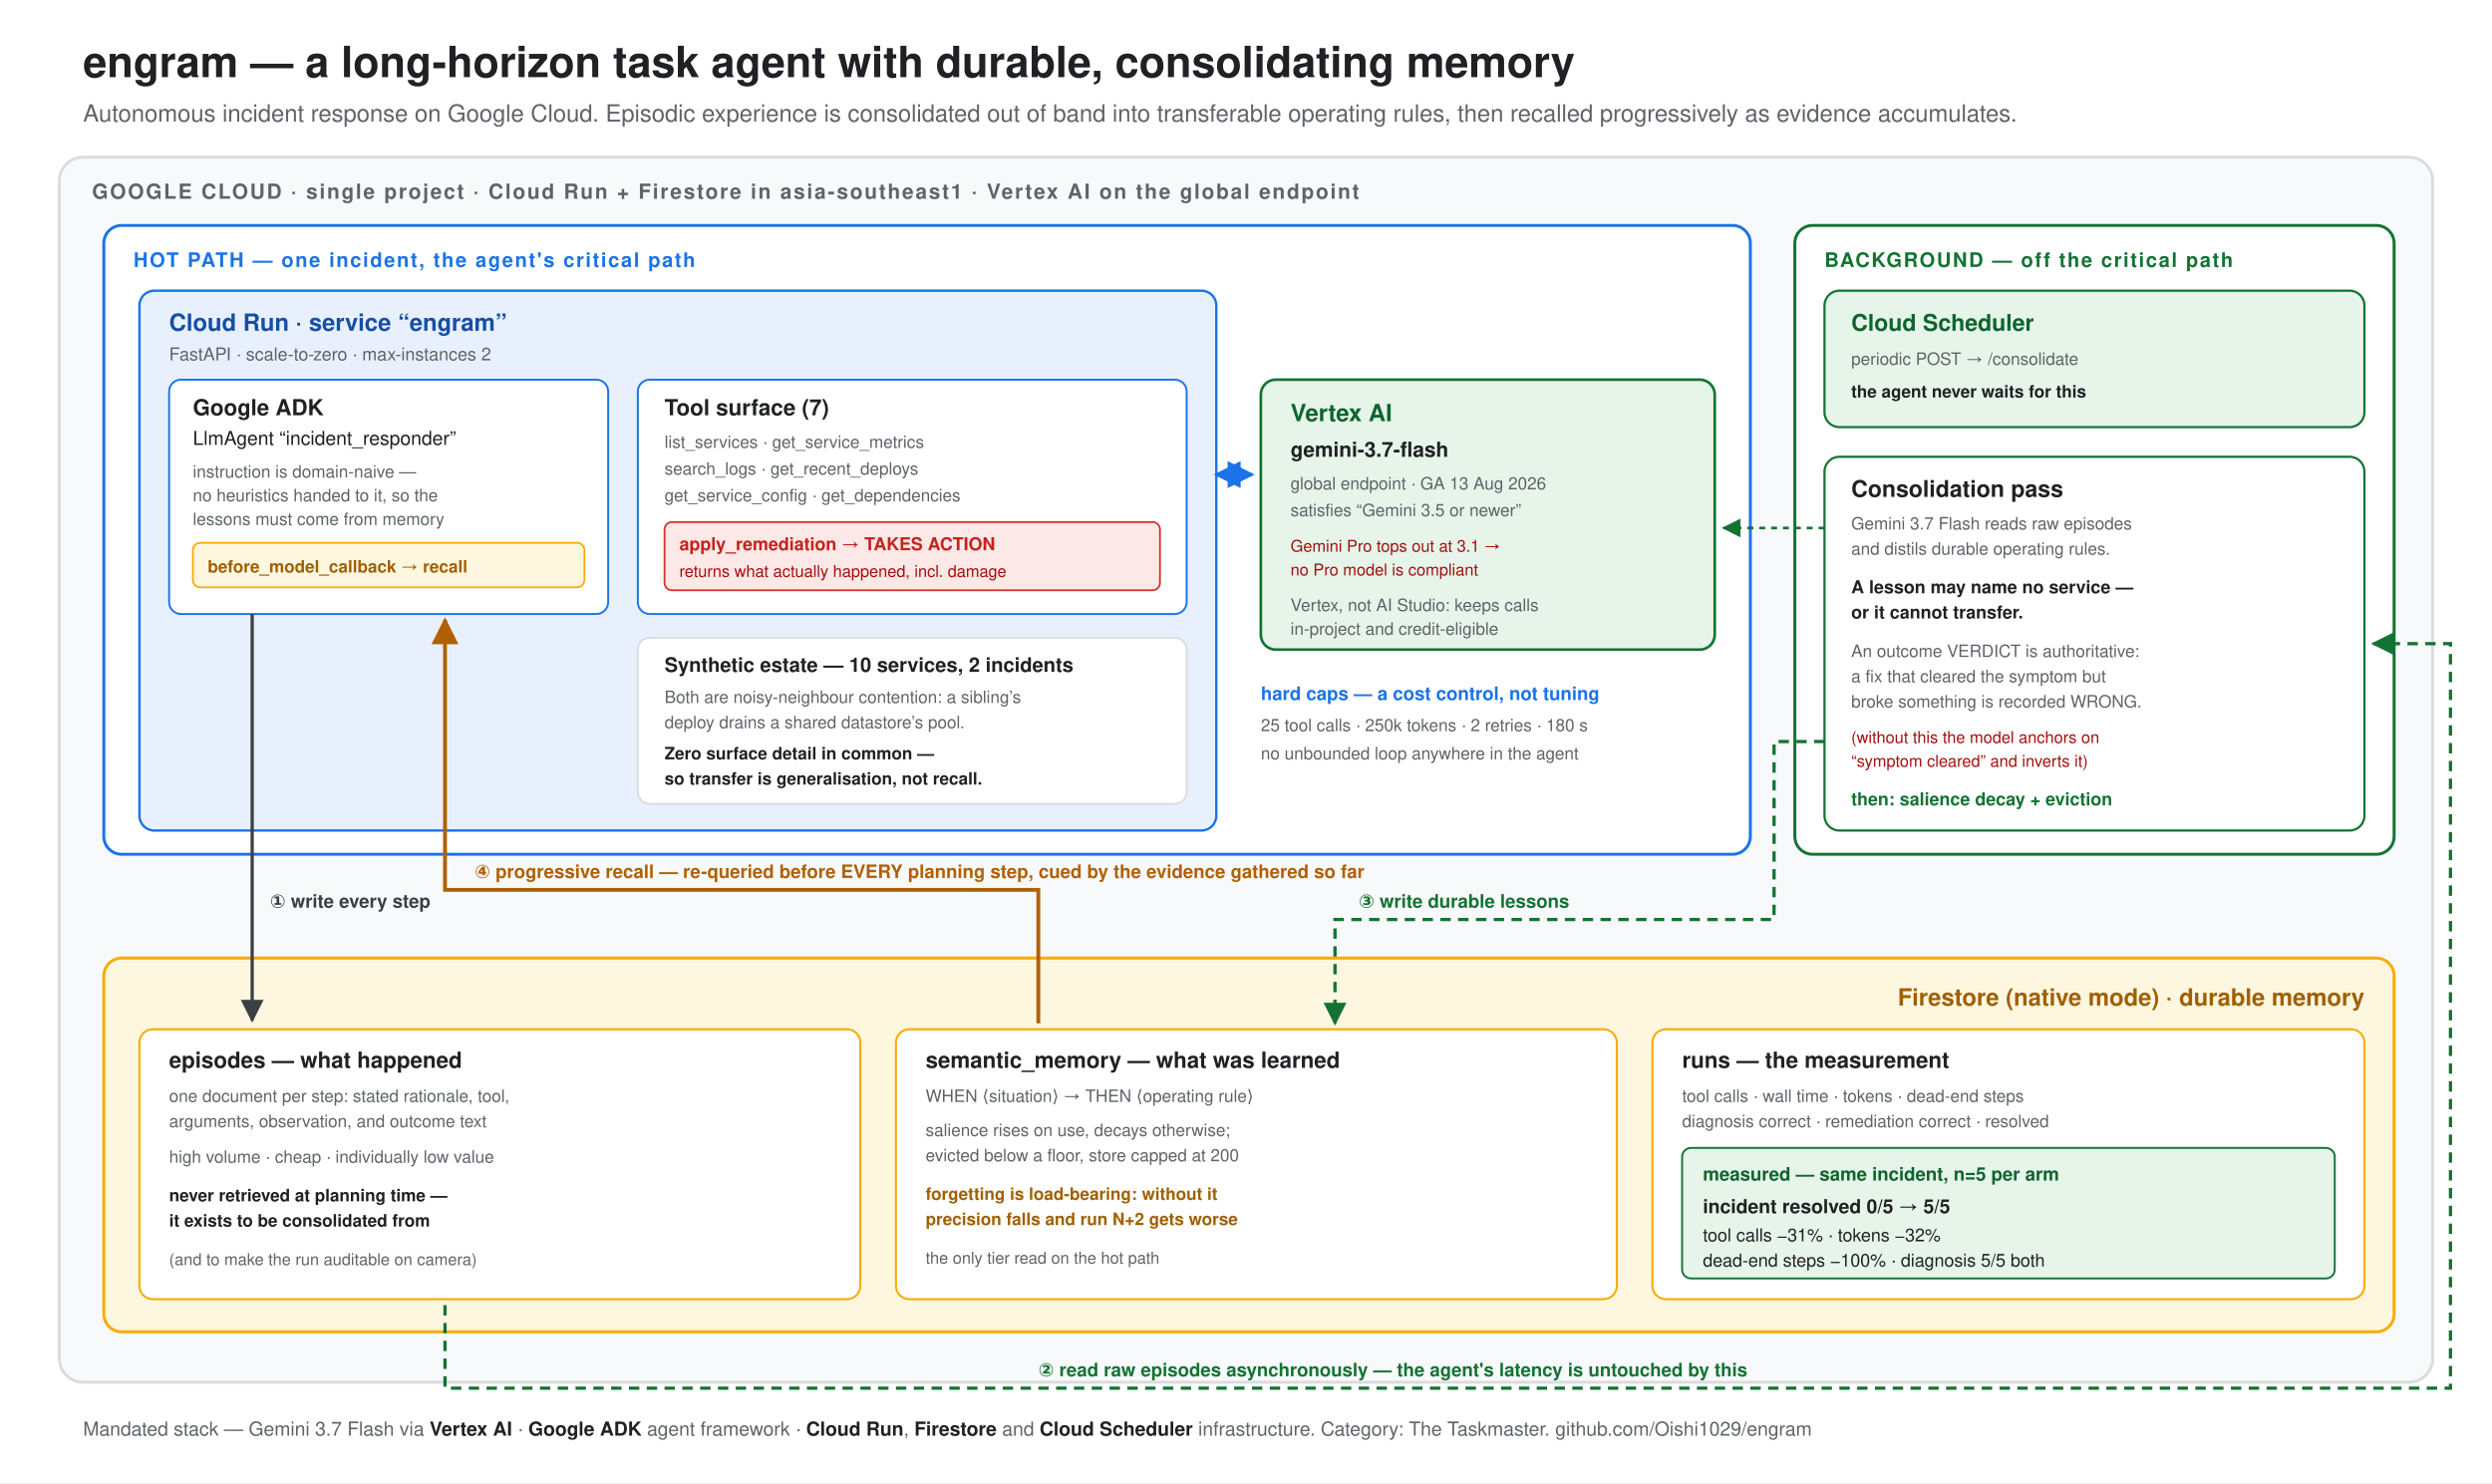
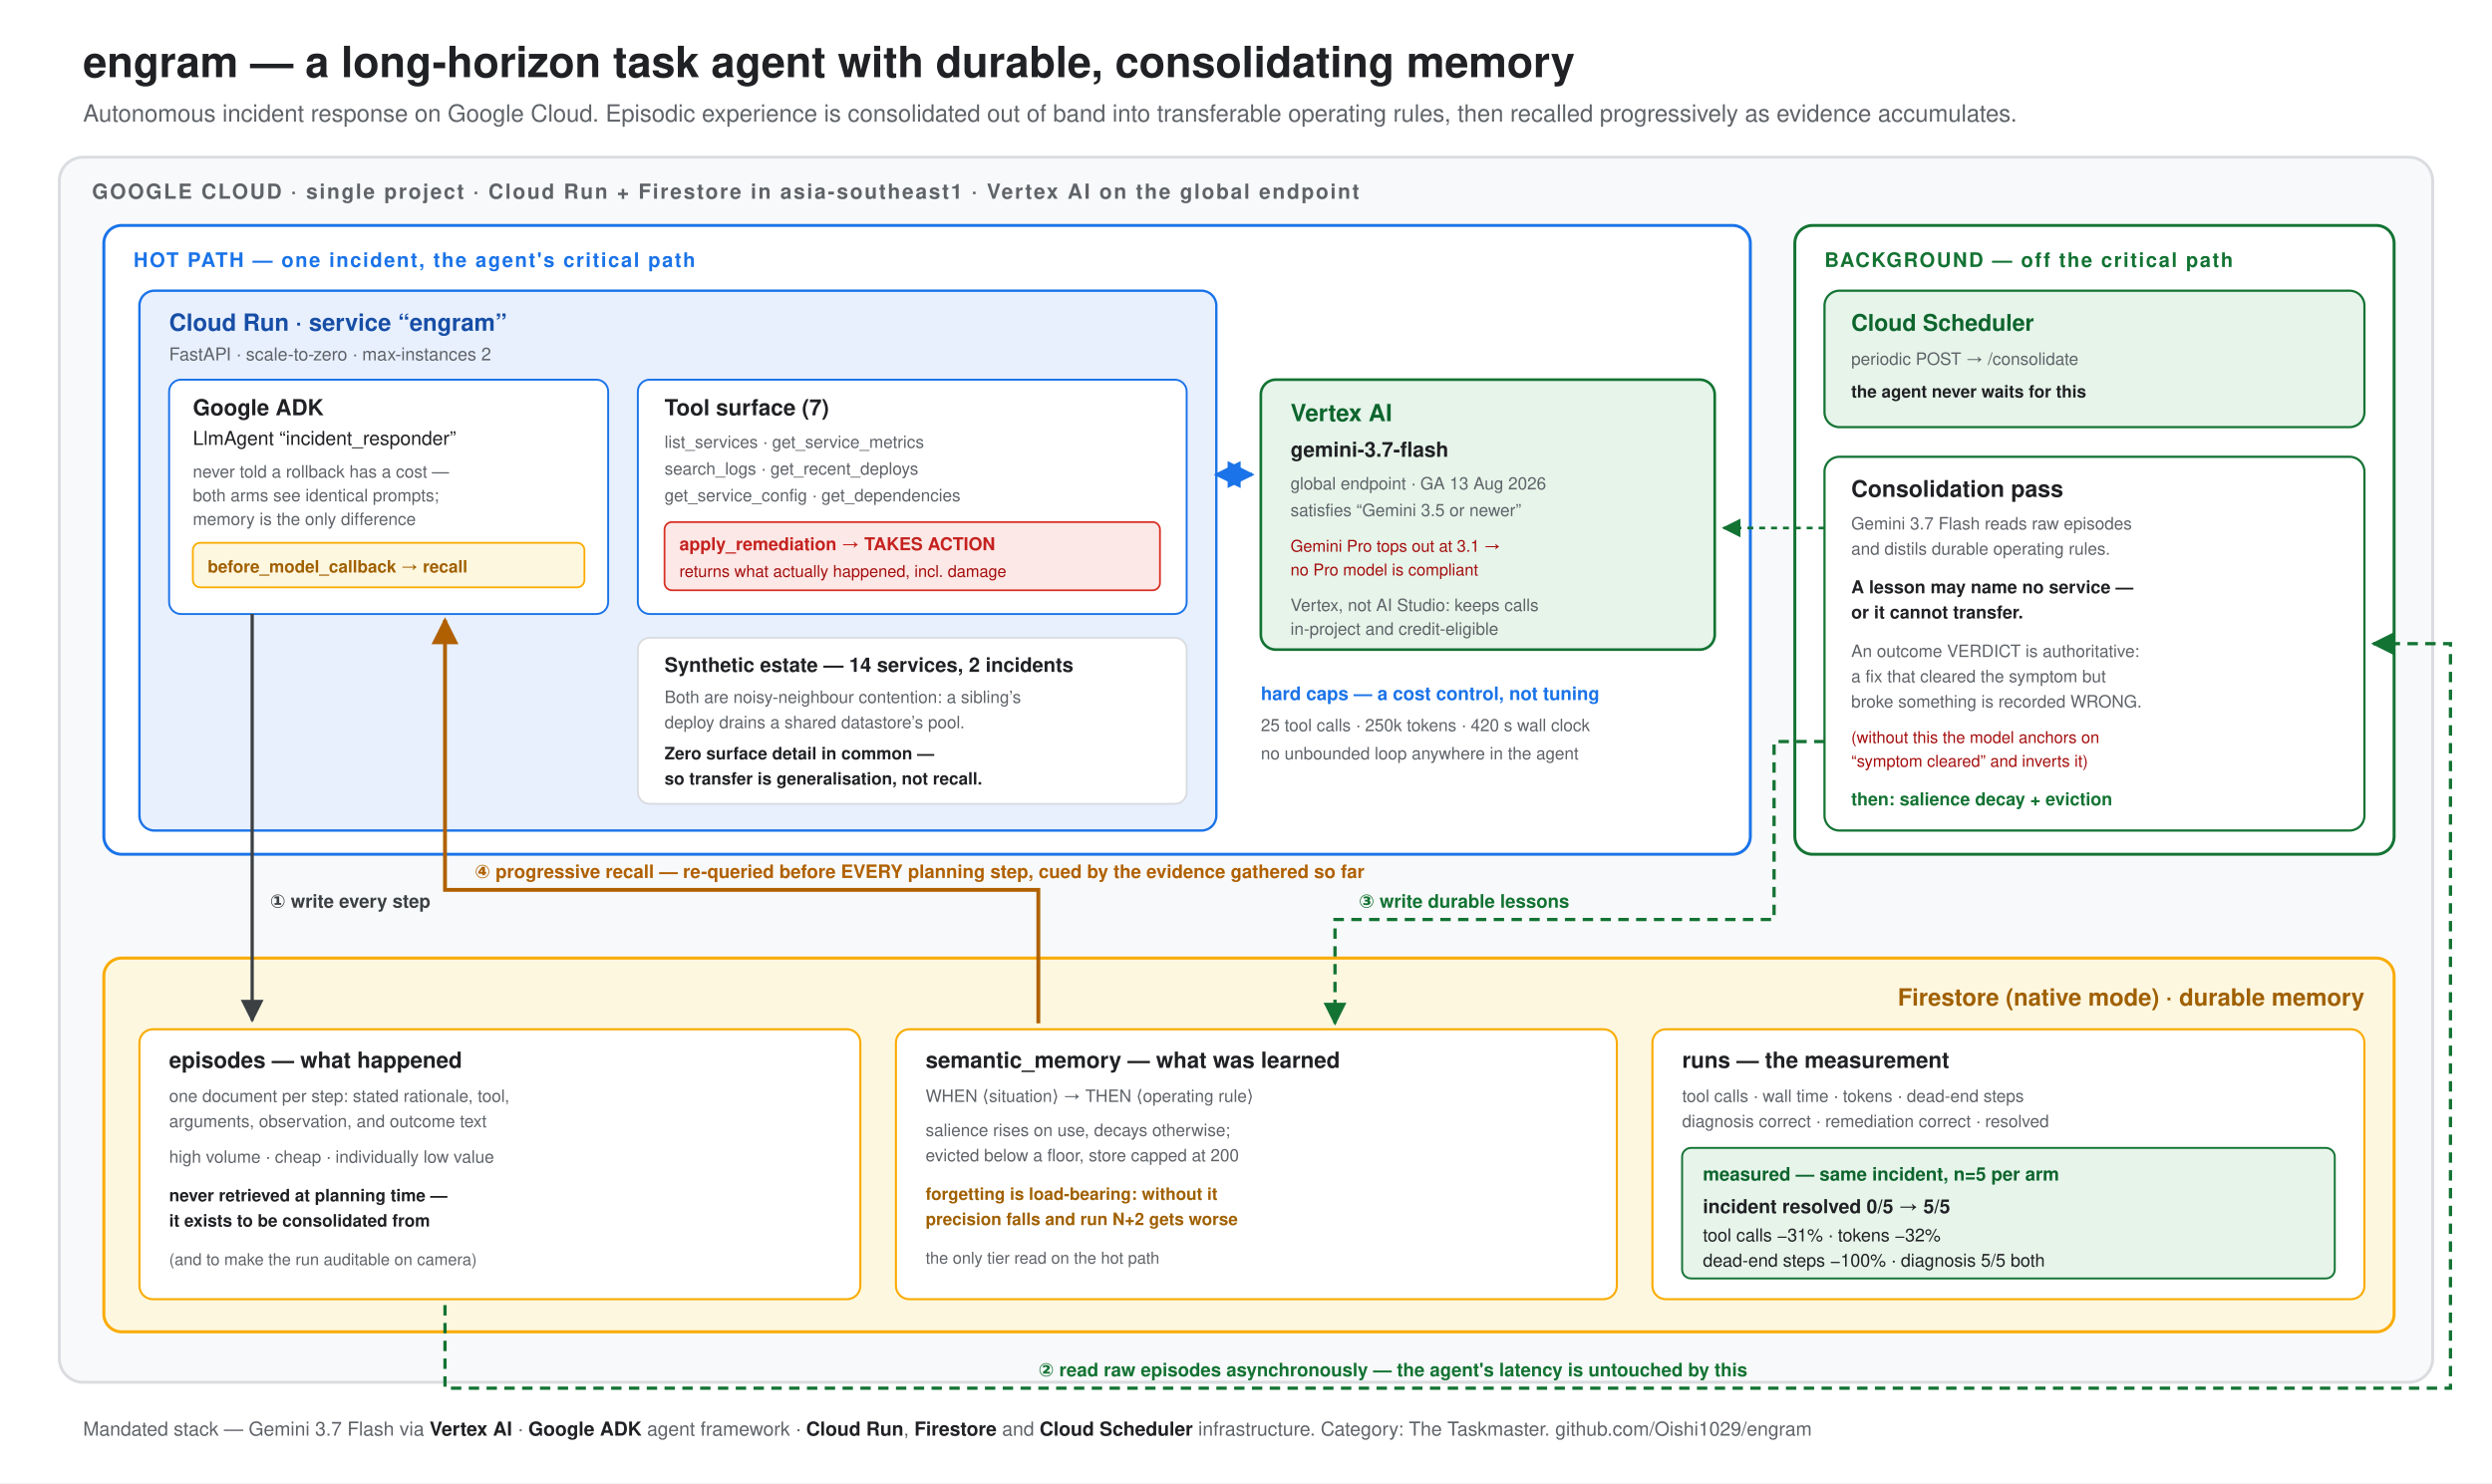
<svg xmlns="http://www.w3.org/2000/svg" width="1680" height="1000" viewBox="0 0 1680 1000" font-family="Helvetica Neue, Helvetica, Arial, sans-serif">
  <defs>
    <marker id="a" viewBox="0 0 10 10" refX="9" refY="5" markerWidth="7" markerHeight="7" orient="auto-start-reverse">
      <path d="M0,0 L10,5 L0,10 z" fill="#3c4043" />
    </marker>
    <marker id="ab" viewBox="0 0 10 10" refX="9" refY="5" markerWidth="7" markerHeight="7" orient="auto-start-reverse">
      <path d="M0,0 L10,5 L0,10 z" fill="#1a73e8" />
    </marker>
    <marker id="ag" viewBox="0 0 10 10" refX="9" refY="5" markerWidth="7" markerHeight="7" orient="auto-start-reverse">
      <path d="M0,0 L10,5 L0,10 z" fill="#137333" />
    </marker>
    <marker id="ay" viewBox="0 0 10 10" refX="9" refY="5" markerWidth="7" markerHeight="7" orient="auto-start-reverse">
      <path d="M0,0 L10,5 L0,10 z" fill="#b06000" />
    </marker>
  </defs>
  <rect width="1680" height="1000" fill="#ffffff" />
  <text x="56" y="52" font-size="29" font-weight="600" fill="#202124">engram — a long-horizon task agent with durable, consolidating memory</text>
  <text x="56" y="82" font-size="16" fill="#5f6368">Autonomous incident response on Google Cloud. Episodic experience is consolidated out of band into transferable operating rules, then recalled progressively as evidence accumulates.</text>
  <rect x="40" y="106" width="1600" height="826" rx="16" fill="#f8f9fa" stroke="#dadce0" stroke-width="2" />
  <text x="62" y="134" font-size="14" font-weight="700" fill="#5f6368" letter-spacing="1.2">GOOGLE CLOUD  ·  single project  ·  Cloud Run + Firestore in asia-southeast1  ·  Vertex AI on the global endpoint</text>
  <rect x="70" y="152" width="1110" height="424" rx="12" fill="#ffffff" stroke="#1a73e8" stroke-width="2" />
  <text x="90" y="180" font-size="13.5" font-weight="700" fill="#1a73e8" letter-spacing="1.1">HOT PATH — one incident, the agent's critical path</text>
  <rect x="94" y="196" width="726" height="364" rx="10" fill="#e8f0fe" stroke="#1a73e8" stroke-width="1.6" />
  <text x="114" y="223" font-size="16" font-weight="700" fill="#174ea6">Cloud Run · service “engram”</text>
  <text x="114" y="243" font-size="12" fill="#5f6368">FastAPI · scale-to-zero · max-instances 2</text>
  <rect x="114" y="256" width="296" height="158" rx="8" fill="#ffffff" stroke="#1a73e8" stroke-width="1.3" />
  <text x="130" y="280" font-size="15" font-weight="700" fill="#202124">Google ADK</text>
  <text x="130" y="300" font-size="13" fill="#202124">LlmAgent “incident_responder”</text>
-   <text x="130" y="322" font-size="11.5" fill="#5f6368">instruction is domain-naive —</text>
-   <text x="130" y="338" font-size="11.5" fill="#5f6368">no heuristics handed to it, so the</text>
-   <text x="130" y="354" font-size="11.5" fill="#5f6368">lessons must come from memory</text>
+   <text x="130" y="322" font-size="11.5" fill="#5f6368">never told a rollback has a cost —</text>
+   <text x="130" y="338" font-size="11.5" fill="#5f6368">both arms see identical prompts;</text>
+   <text x="130" y="354" font-size="11.5" fill="#5f6368">memory is the only difference</text>
  <rect x="130" y="366" width="264" height="30" rx="5" fill="#fef7e0" stroke="#f9ab00" stroke-width="1.2" />
  <text x="140" y="386" font-size="11.5" font-weight="700" fill="#a06000">before_model_callback → recall</text>
  <rect x="430" y="256" width="370" height="158" rx="8" fill="#ffffff" stroke="#1a73e8" stroke-width="1.3" />
  <text x="448" y="280" font-size="15" font-weight="700" fill="#202124">Tool surface  (7)</text>
  <text x="448" y="302" font-size="11.5" fill="#5f6368">list_services · get_service_metrics</text>
  <text x="448" y="320" font-size="11.5" fill="#5f6368">search_logs · get_recent_deploys</text>
  <text x="448" y="338" font-size="11.5" fill="#5f6368">get_service_config · get_dependencies</text>
  <rect x="448" y="352" width="334" height="46" rx="5" fill="#fce8e6" stroke="#d93025" stroke-width="1.2" />
  <text x="458" y="371" font-size="12" font-weight="700" fill="#c5221f">apply_remediation → TAKES ACTION</text>
  <text x="458" y="389" font-size="11" fill="#a50e0e">returns what actually happened, incl. damage</text>
  <rect x="430" y="430" width="370" height="112" rx="8" fill="#ffffff" stroke="#dadce0" stroke-width="1.3" />
-   <text x="448" y="453" font-size="13.5" font-weight="700" fill="#202124">Synthetic estate — 10 services, 2 incidents</text>
+   <text x="448" y="453" font-size="13.5" font-weight="700" fill="#202124">Synthetic estate — 14 services, 2 incidents</text>
  <text x="448" y="474" font-size="11.5" fill="#5f6368">Both are noisy-neighbour contention: a sibling’s</text>
  <text x="448" y="491" font-size="11.5" fill="#5f6368">deploy drains a shared datastore’s pool.</text>
  <text x="448" y="512" font-size="11.5" font-weight="600" fill="#202124">Zero surface detail in common —</text>
  <text x="448" y="529" font-size="11.5" font-weight="600" fill="#202124">so transfer is generalisation, not recall.</text>
  <rect x="850" y="256" width="306" height="182" rx="10" fill="#e6f4ea" stroke="#137333" stroke-width="1.8" />
  <text x="870" y="284" font-size="16" font-weight="700" fill="#0d652d">Vertex AI</text>
  <text x="870" y="308" font-size="14" font-weight="600" fill="#202124">gemini-3.7-flash</text>
  <text x="870" y="330" font-size="11.5" fill="#5f6368">global endpoint · GA 13 Aug 2026</text>
  <text x="870" y="348" font-size="11.5" fill="#5f6368">satisfies “Gemini 3.5 or newer”</text>
  <text x="870" y="372" font-size="11" fill="#a50e0e">Gemini Pro tops out at 3.1 →</text>
  <text x="870" y="388" font-size="11" fill="#a50e0e">no Pro model is compliant</text>
  <text x="870" y="412" font-size="11.5" fill="#5f6368">Vertex, not AI Studio: keeps calls</text>
  <text x="870" y="428" font-size="11.5" fill="#5f6368">in-project and credit-eligible</text>
  <text x="850" y="472" font-size="12.5" font-weight="700" fill="#1a73e8">hard caps — a cost control, not tuning</text>
-   <text x="850" y="493" font-size="11.5" fill="#5f6368">25 tool calls · 250k tokens · 2 retries · 180 s</text>
+   <text x="850" y="493" font-size="11.5" fill="#5f6368">25 tool calls · 250k tokens · 420 s wall clock</text>
  <text x="850" y="512" font-size="11.5" fill="#5f6368">no unbounded loop anywhere in the agent</text>
  <rect x="1210" y="152" width="404" height="424" rx="12" fill="#ffffff" stroke="#137333" stroke-width="2" />
  <text x="1230" y="180" font-size="13.5" font-weight="700" fill="#137333" letter-spacing="1.1">BACKGROUND — off the critical path</text>
  <rect x="1230" y="196" width="364" height="92" rx="10" fill="#e6f4ea" stroke="#137333" stroke-width="1.5" />
  <text x="1248" y="223" font-size="15.5" font-weight="700" fill="#0d652d">Cloud Scheduler</text>
  <text x="1248" y="246" font-size="11.5" fill="#5f6368">periodic POST → /consolidate</text>
  <text x="1248" y="268" font-size="11.5" font-weight="600" fill="#202124">the agent never waits for this</text>
  <rect x="1230" y="308" width="364" height="252" rx="10" fill="#ffffff" stroke="#137333" stroke-width="1.5" />
  <text x="1248" y="335" font-size="15.5" font-weight="700" fill="#202124">Consolidation pass</text>
  <text x="1248" y="357" font-size="11.5" fill="#5f6368">Gemini 3.7 Flash reads raw episodes</text>
  <text x="1248" y="374" font-size="11.5" fill="#5f6368">and distils durable operating rules.</text>
  <text x="1248" y="400" font-size="12" font-weight="700" fill="#202124">A lesson may name no service —</text>
  <text x="1248" y="417" font-size="12" font-weight="700" fill="#202124">or it cannot transfer.</text>
  <text x="1248" y="443" font-size="11.5" fill="#5f6368">An outcome VERDICT is authoritative:</text>
  <text x="1248" y="460" font-size="11.5" fill="#5f6368">a fix that cleared the symptom but</text>
  <text x="1248" y="477" font-size="11.5" fill="#5f6368">broke something is recorded WRONG.</text>
  <text x="1248" y="501" font-size="11" fill="#a50e0e">(without this the model anchors on</text>
  <text x="1248" y="517" font-size="11" fill="#a50e0e">“symptom cleared” and inverts it)</text>
  <text x="1248" y="543" font-size="12" font-weight="600" fill="#137333">then: salience decay + eviction</text>
  <rect x="70" y="646" width="1544" height="252" rx="12" fill="#fef7e0" stroke="#f9ab00" stroke-width="2" />
  <text x="1594" y="678" font-size="16" font-weight="700" fill="#a06000" text-anchor="end">Firestore (native mode) · durable memory</text>
  <rect x="94" y="694" width="486" height="182" rx="9" fill="#ffffff" stroke="#f9ab00" stroke-width="1.4" />
  <text x="114" y="720" font-size="15" font-weight="700" fill="#202124">episodes — what happened</text>
  <text x="114" y="743" font-size="11.5" fill="#5f6368">one document per step: stated rationale, tool,</text>
  <text x="114" y="760" font-size="11.5" fill="#5f6368">arguments, observation, and outcome text</text>
  <text x="114" y="784" font-size="11.5" fill="#5f6368">high volume · cheap · individually low value</text>
  <text x="114" y="810" font-size="11.5" font-weight="600" fill="#202124">never retrieved at planning time —</text>
  <text x="114" y="827" font-size="11.5" font-weight="600" fill="#202124">it exists to be consolidated from</text>
  <text x="114" y="853" font-size="11" fill="#5f6368">(and to make the run auditable on camera)</text>
  <rect x="604" y="694" width="486" height="182" rx="9" fill="#ffffff" stroke="#f9ab00" stroke-width="1.4" />
  <text x="624" y="720" font-size="15" font-weight="700" fill="#202124">semantic_memory — what was learned</text>
  <text x="624" y="743" font-size="11.5" fill="#5f6368">WHEN ⟨situation⟩ → THEN ⟨operating rule⟩</text>
  <text x="624" y="766" font-size="11.5" fill="#5f6368">salience rises on use, decays otherwise;</text>
  <text x="624" y="783" font-size="11.5" fill="#5f6368">evicted below a floor, store capped at 200</text>
  <text x="624" y="809" font-size="11.5" font-weight="700" fill="#a06000">forgetting is load-bearing: without it</text>
  <text x="624" y="826" font-size="11.5" font-weight="700" fill="#a06000">precision falls and run N+2 gets worse</text>
  <text x="624" y="852" font-size="11" fill="#5f6368">the only tier read on the hot path</text>
  <rect x="1114" y="694" width="480" height="182" rx="9" fill="#ffffff" stroke="#f9ab00" stroke-width="1.4" />
  <text x="1134" y="720" font-size="15" font-weight="700" fill="#202124">runs — the measurement</text>
  <text x="1134" y="743" font-size="11.5" fill="#5f6368">tool calls · wall time · tokens · dead-end steps</text>
  <text x="1134" y="760" font-size="11.5" fill="#5f6368">diagnosis correct · remediation correct · resolved</text>
  <rect x="1134" y="774" width="440" height="88" rx="6" fill="#e6f4ea" stroke="#137333" stroke-width="1.3" />
  <text x="1148" y="796" font-size="12.5" font-weight="700" fill="#0d652d">measured — same incident, n=5 per arm</text>
  <text x="1148" y="818" font-size="13" font-weight="700" fill="#202124">incident resolved   0/5  →  5/5</text>
  <text x="1148" y="837" font-size="12" fill="#202124">tool calls −31%  ·  tokens −32%</text>
  <text x="1148" y="854" font-size="12" fill="#202124">dead-end steps −100%  ·  diagnosis 5/5 both</text>
  <path d="M 820 320 L 844 320" stroke="#1a73e8" stroke-width="2.6" fill="none" marker-end="url(#ab)" marker-start="url(#ab)" />
  <path d="M 170 414 L 170 688" stroke="#3c4043" stroke-width="2.2" fill="none" marker-end="url(#a)" />
  <text x="182" y="612" font-size="12.5" font-weight="700" fill="#3c4043">① write every step</text>
  <path d="M 700 690 L 700 600 L 300 600 L 300 418" stroke="#b06000" stroke-width="2.6" fill="none" marker-end="url(#ay)" />
  <text x="320" y="592" font-size="12.5" font-weight="700" fill="#b06000">④ progressive recall — re-queried before EVERY planning step, cued by the evidence gathered so far</text>
  <path d="M 300 880 L 300 936 L 1652 936 L 1652 434 L 1600 434" stroke="#137333" stroke-width="2.2" fill="none" marker-end="url(#ag)" stroke-dasharray="7 5" />
  <text x="700" y="928" font-size="12.5" font-weight="700" fill="#137333">② read raw episodes asynchronously — the agent's latency is untouched by this</text>
  <path d="M 1230 500 L 1196 500 L 1196 620 L 900 620 L 900 690" stroke="#137333" stroke-width="2.2" fill="none" marker-end="url(#ag)" stroke-dasharray="7 5" />
  <text x="916" y="612" font-size="12.5" font-weight="700" fill="#137333">③ write durable lessons</text>
  <path d="M 1230 356 L 1162 356" stroke="#137333" stroke-width="1.8" fill="none" marker-end="url(#ag)" stroke-dasharray="4 4" />
  <text x="56" y="968" font-size="13" fill="#5f6368">Mandated stack — Gemini 3.7 Flash via <tspan font-weight="700" fill="#202124">Vertex AI</tspan>  ·  <tspan font-weight="700" fill="#202124">Google ADK</tspan> agent framework  ·  <tspan font-weight="700" fill="#202124">Cloud Run</tspan>, <tspan font-weight="700" fill="#202124">Firestore</tspan> and <tspan font-weight="700" fill="#202124">Cloud Scheduler</tspan> infrastructure.      Category: The Taskmaster.      github.com/Oishi1029/engram</text>
</svg>
